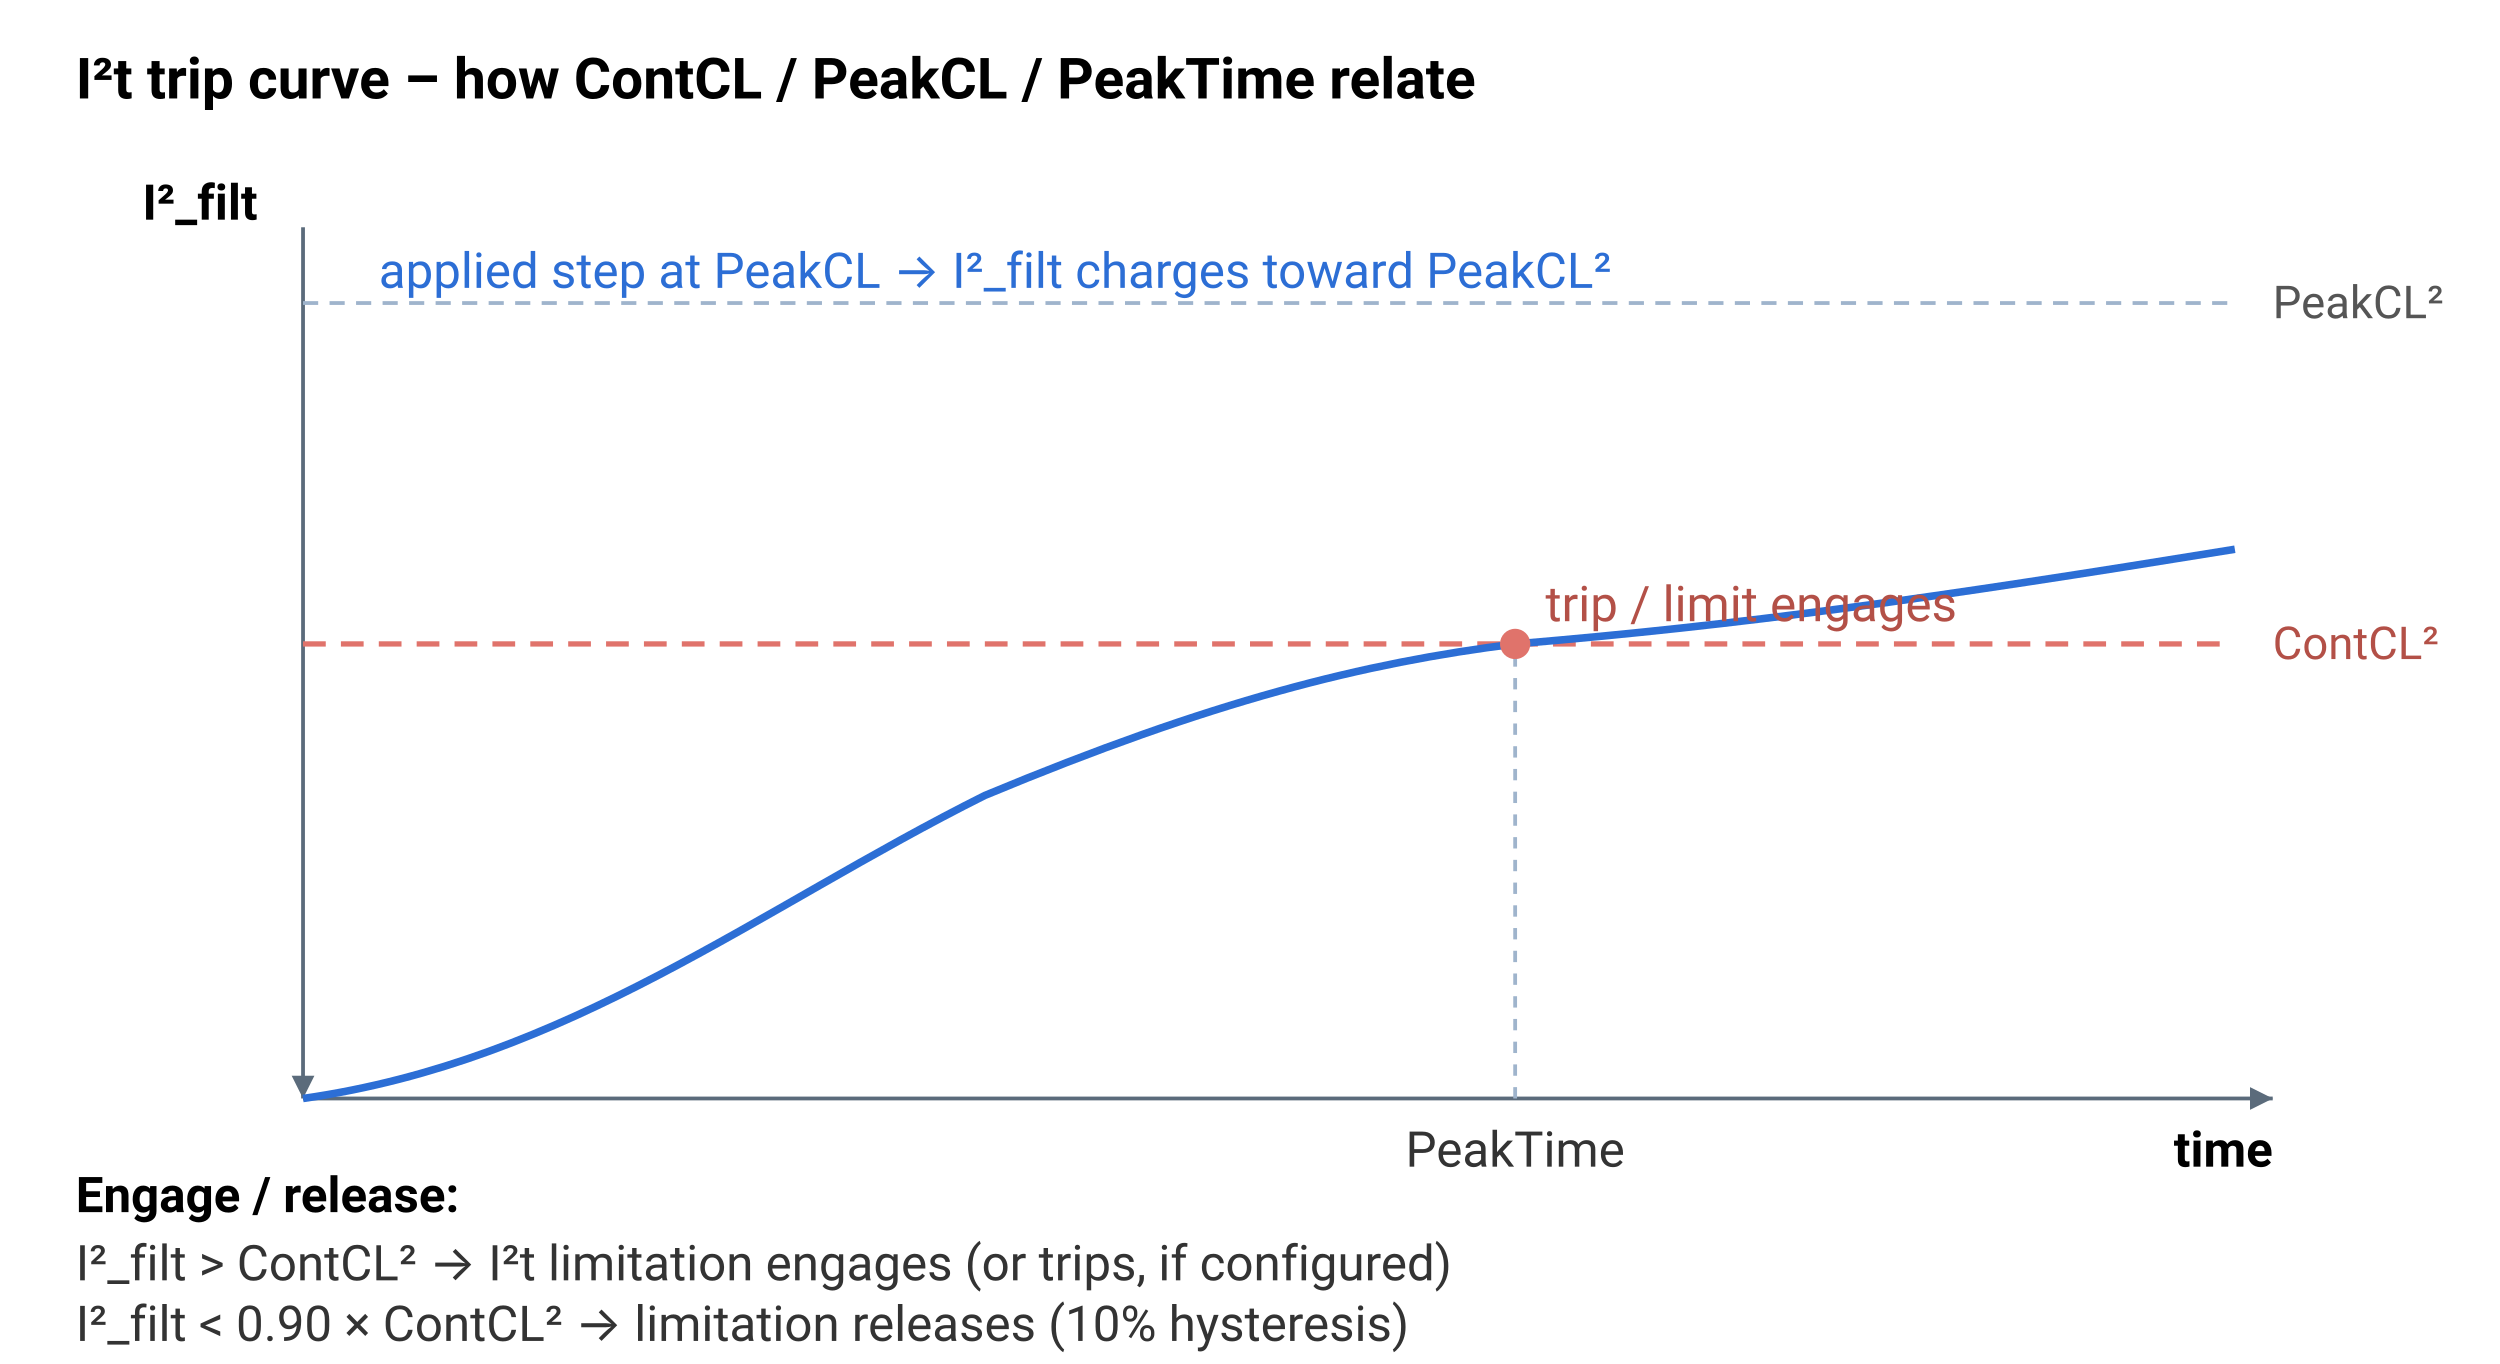
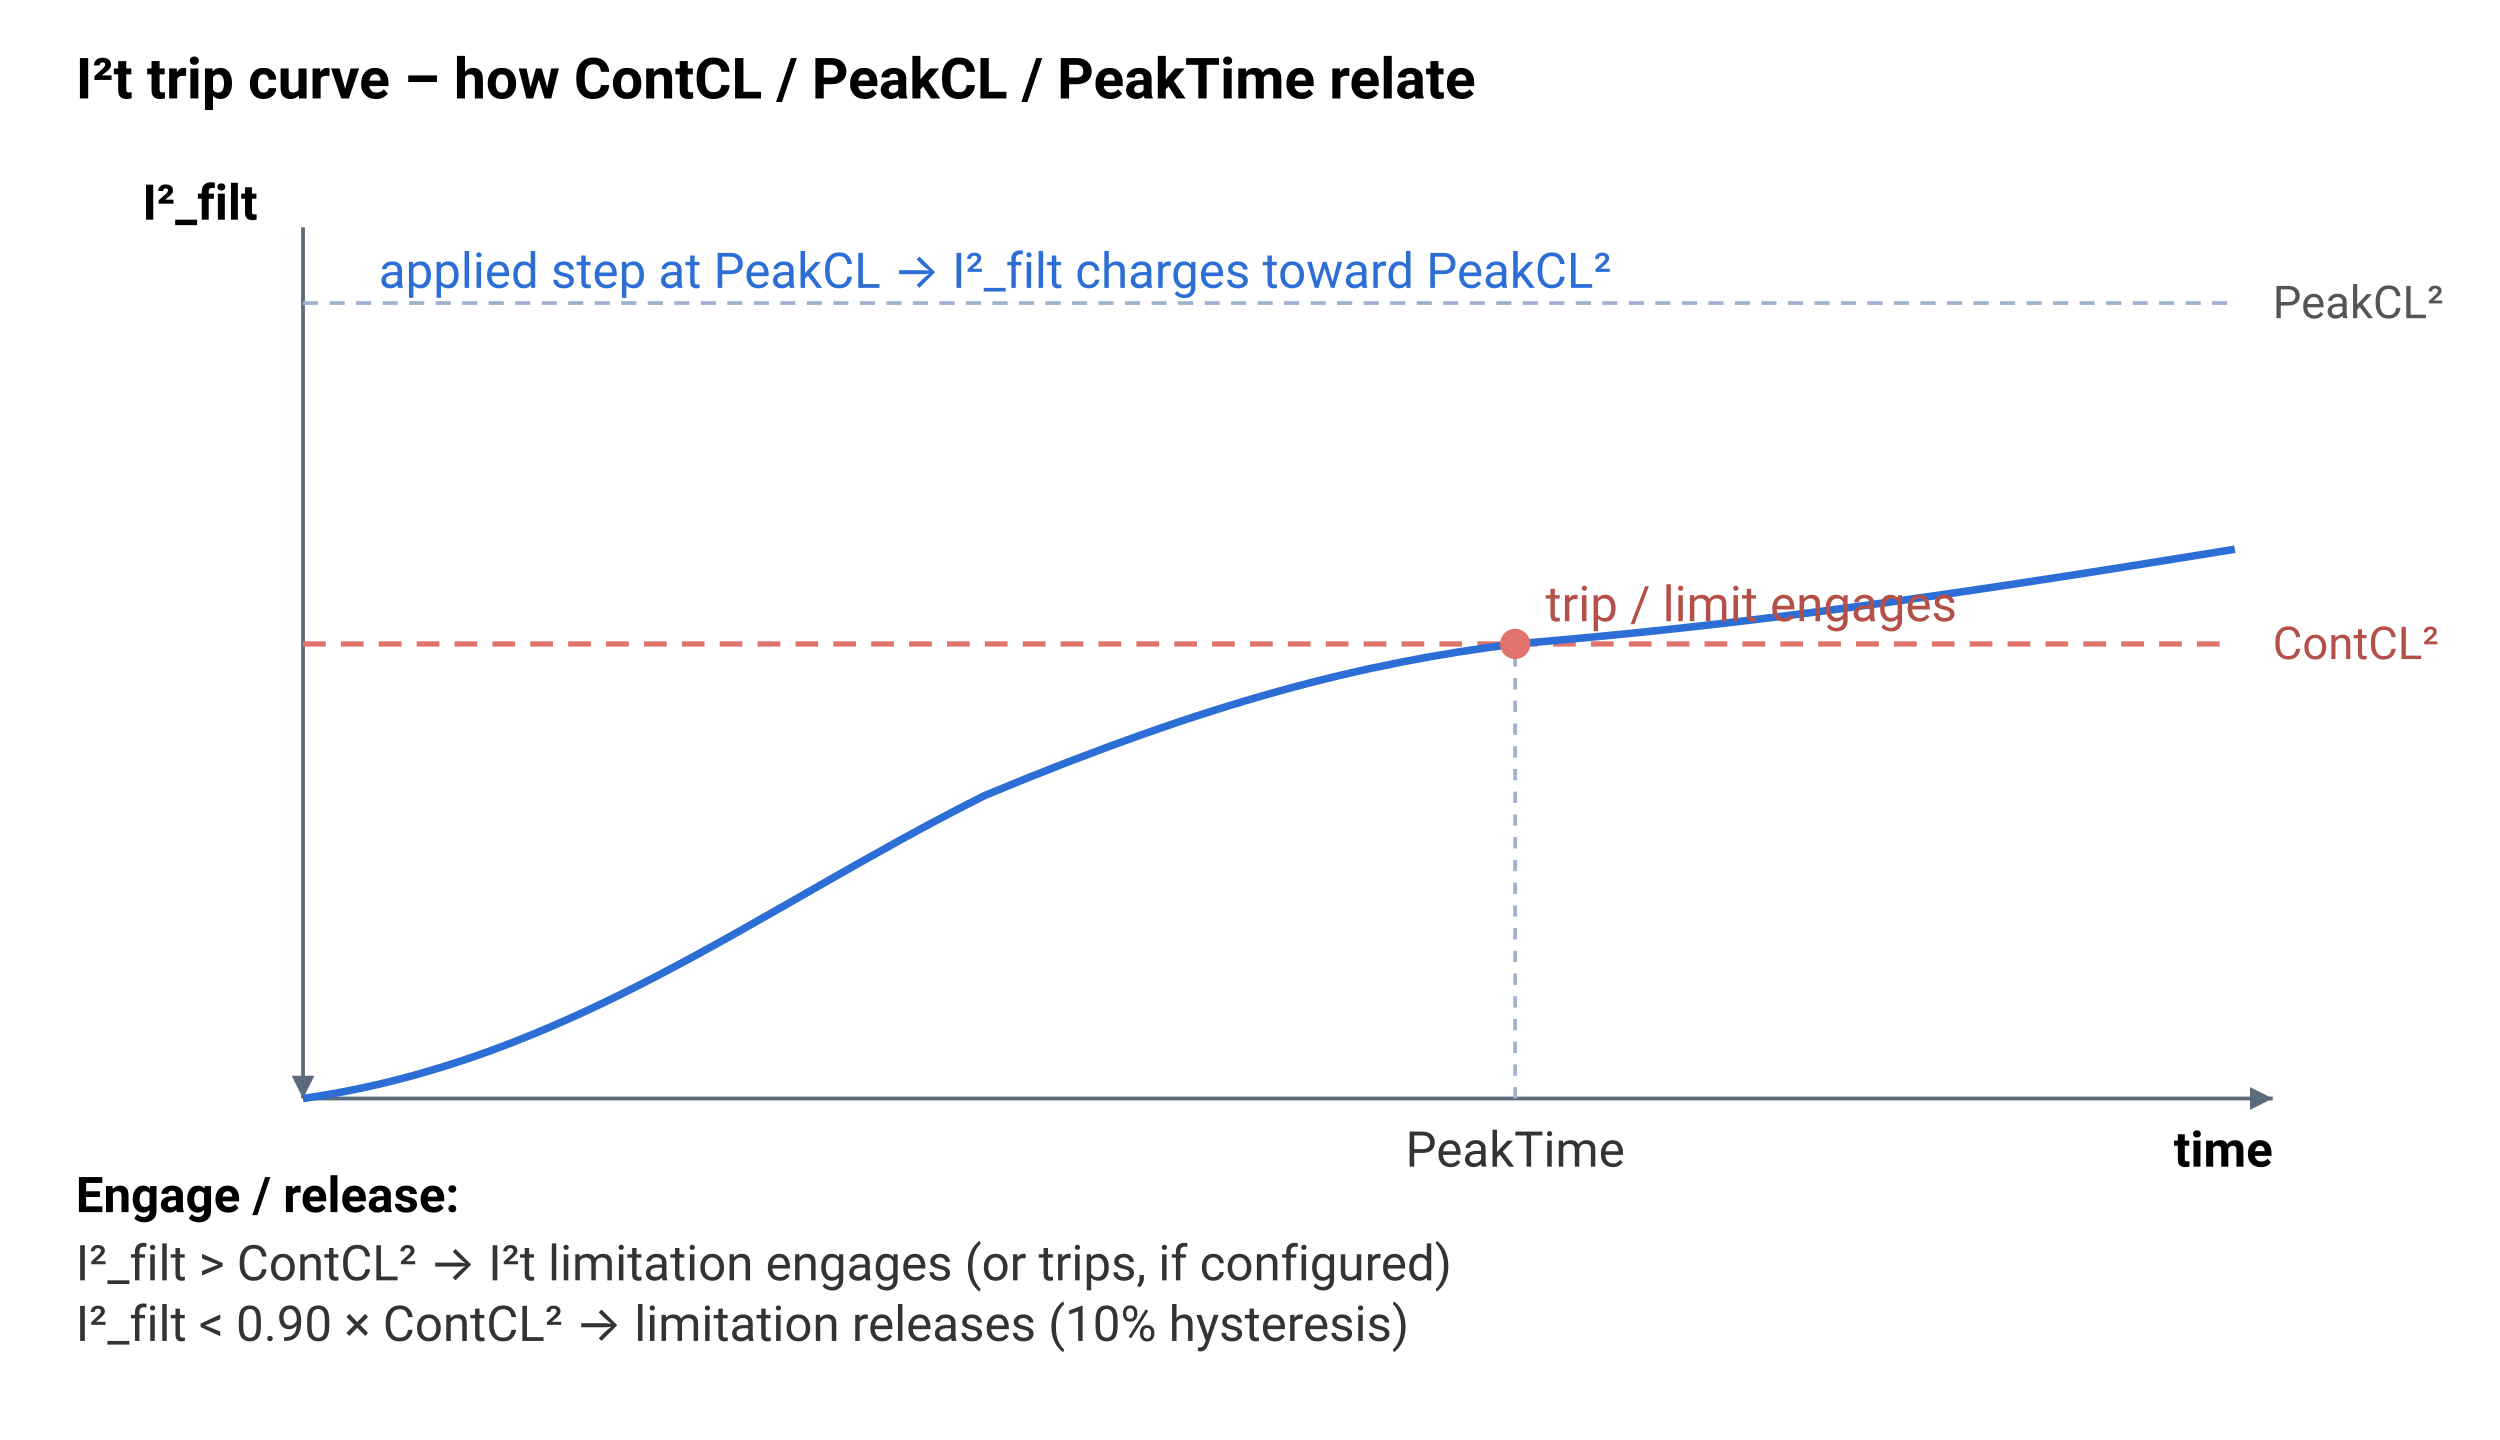
- <svg xmlns="http://www.w3.org/2000/svg" width="660" height="360" viewBox="0 0 660 360" font-family="-apple-system,Segoe UI,Roboto,sans-serif" font-size="13" role="img" aria-label="I2t trip curve: filtered squared current charges with a time constant set so an applied step at PeakCL reaches the ContCL squared threshold after PeakTime, at which point the I2t limit or trip engages. Release is at 90 percent of ContCL squared for 10 percent hysteresis.">
+ <svg xmlns="http://www.w3.org/2000/svg" width="660" height="380" viewBox="0 0 660 380" font-family="-apple-system,Segoe UI,Roboto,sans-serif" font-size="13" role="img" aria-label="I2t trip curve: filtered squared current charges with a time constant set so an applied step at PeakCL reaches the ContCL squared threshold after PeakTime, at which point the I2t limit or trip engages. Release is at 90 percent of ContCL squared for 10 percent hysteresis.">
  <defs>
    <marker id="arrow" markerWidth="8" markerHeight="8" refX="6" refY="3" orient="auto">
      <path d="M0,0 L6,3 L0,6 Z" fill="#5b6b7b" />
    </marker>
  </defs>
  <text x="20" y="26" font-size="15" font-weight="bold">I²t trip curve – how ContCL / PeakCL / PeakTime relate</text>
  <line x1="80" y1="60" x2="80" y2="290" stroke="#5b6b7b" marker-end="url(#arrow)" />
  <line x1="80" y1="290" x2="600" y2="290" stroke="#5b6b7b" marker-end="url(#arrow)" />
  <text x="68" y="58" text-anchor="end" font-weight="bold">I²_filt</text>
  <text x="600" y="308" text-anchor="end" font-weight="bold">time</text>
  <line x1="80" y1="80" x2="590" y2="80" stroke="#9fb4cc" stroke-dasharray="4 3" />
  <text x="600" y="84" fill="#555" font-size="12">PeakCL²</text>
  <line x1="80" y1="170" x2="590" y2="170" stroke="#e0736b" stroke-dasharray="6 4" stroke-width="1.4" />
  <text x="600" y="174" fill="#b35047" font-size="12">ContCL²</text>
  <path d="M80,290            C 150,280 200,240 260,210            C 320,185 360,175 400,170            C 460,165 510,158 590,145" fill="none" stroke="#2c6ed5" stroke-width="2" />
  <line x1="400" y1="290" x2="400" y2="170" stroke="#9fb4cc" stroke-dasharray="3 3" />
  <circle cx="400" cy="170" r="4" fill="#e0736b" />
  <text x="408" y="164" fill="#b35047">trip / limit engages</text>
  <text x="400" y="308" text-anchor="middle" fill="#333">PeakTime</text>
  <text x="100" y="76" fill="#2c6ed5">applied step at PeakCL → I²_filt charges toward PeakCL²</text>
  <g transform="translate(20,320)">
    <text x="0" y="0" font-weight="bold">Engage / release:</text>
    <text x="0" y="18" fill="#333">I²_filt &gt; ContCL² → I²t limitation engages (or trips, if configured)</text>
    <text x="0" y="34" fill="#333">I²_filt &lt; 0.90 × ContCL² → limitation releases (10% hysteresis)</text>
  </g>
</svg>
